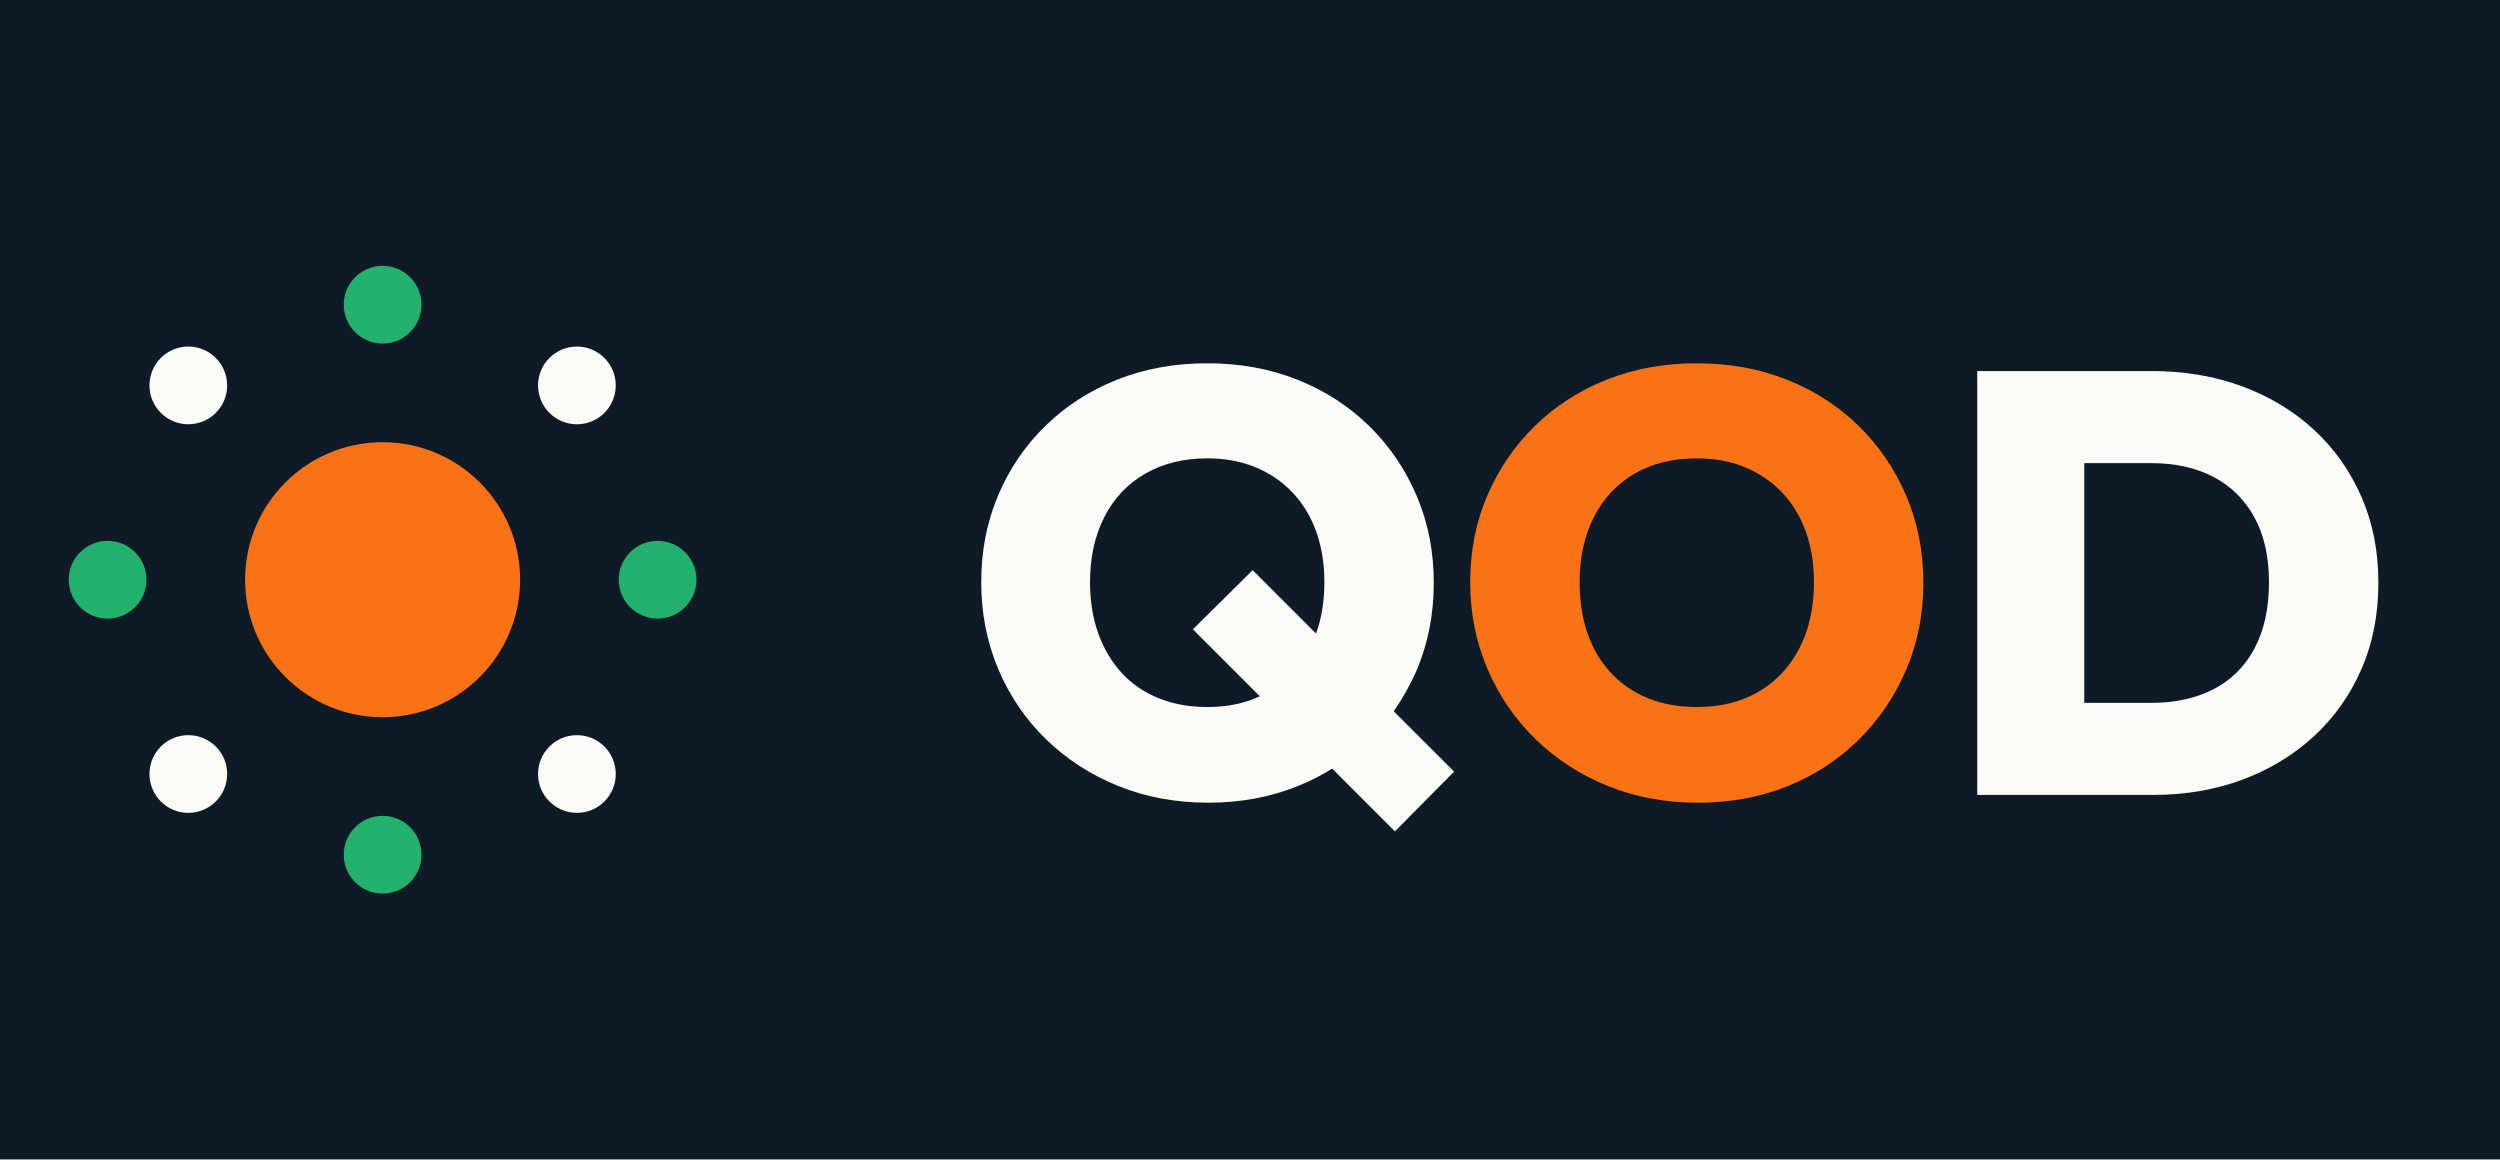
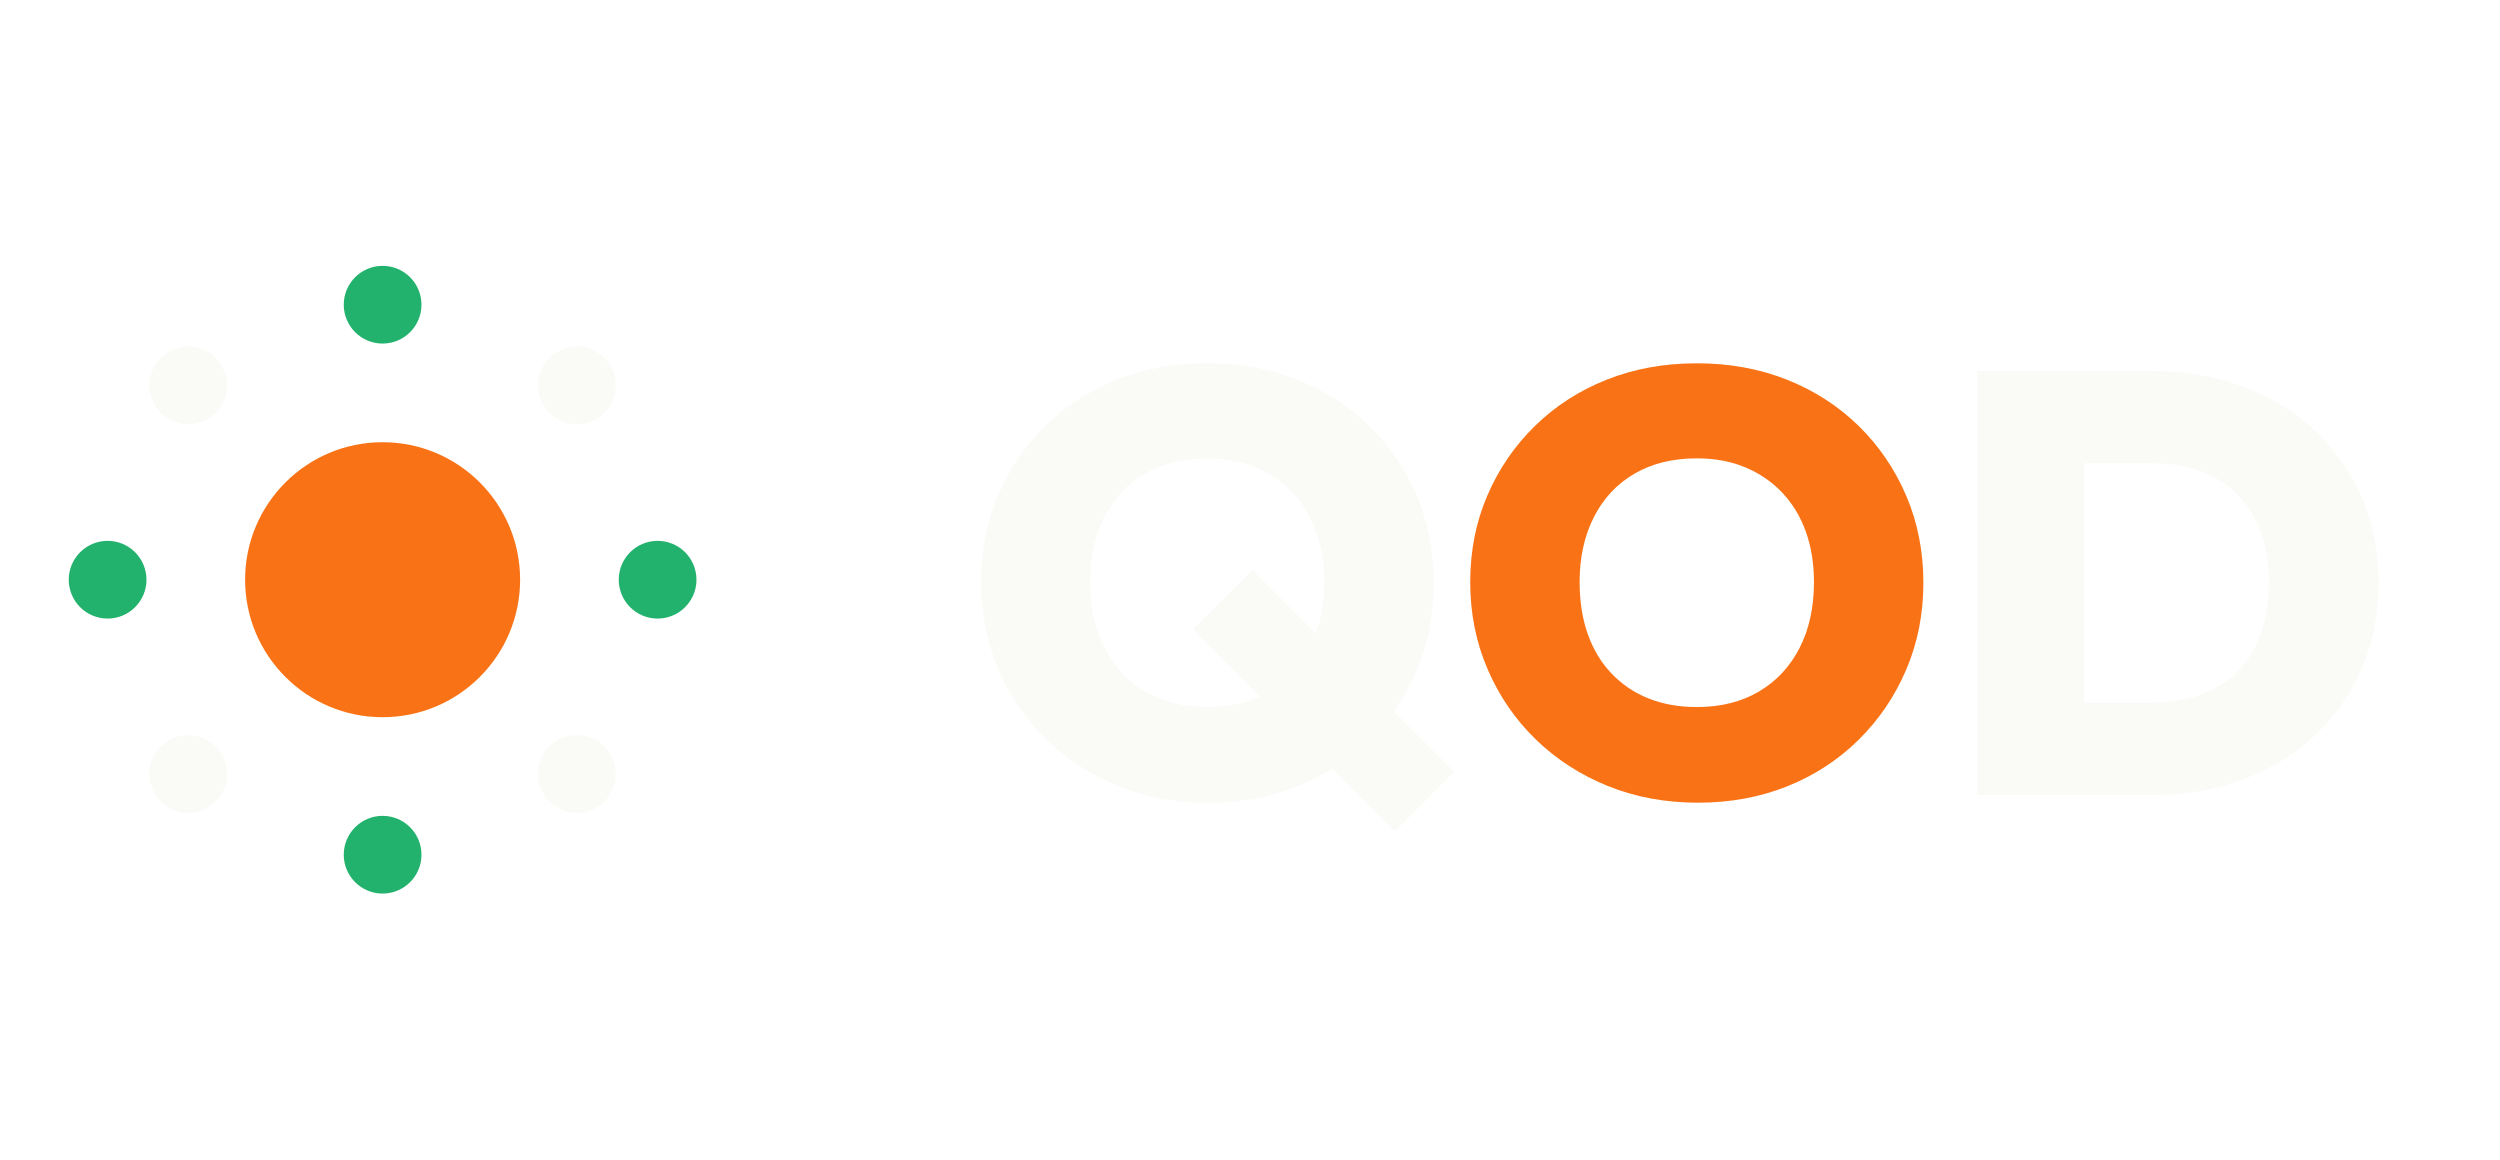
<svg xmlns="http://www.w3.org/2000/svg" width="276" height="128" viewBox="0 0 276 128">
-   <rect width="100%" height="100%" fill="#0E1B26" />
  <g transform="translate(0,21.76) scale(0.66)">
    <circle cx="64" cy="64" r="23" fill="#F97316" />
    <circle cx="64.0" cy="18.0" r="6.5" fill="#23B26D" />
    <circle cx="96.5" cy="31.5" r="6.5" fill="#FAFAF7" />
    <circle cx="110.0" cy="64.0" r="6.5" fill="#23B26D" />
    <circle cx="96.5" cy="96.5" r="6.5" fill="#FAFAF7" />
    <circle cx="64.0" cy="110.0" r="6.5" fill="#23B26D" />
    <circle cx="31.5" cy="96.5" r="6.5" fill="#FAFAF7" />
    <circle cx="18.0" cy="64.0" r="6.5" fill="#23B26D" />
    <circle cx="31.5" cy="31.5" r="6.5" fill="#FAFAF7" />
  </g>
  <g transform="translate(106.48,0)">
    <path fill="#FAFAF7" transform="translate(0.00,87.76) scale(0.066,-0.066)" d="M408 -13Q326 -13 257.0 15.0Q188 43 136.5 93.0Q85 143 56.5 210.5Q28 278 28.0 356.0Q28 434 56.0 500.5Q84 567 135.0 617.0Q186 667 255.0 694.5Q324 722 406.0 722.0Q488 722 557.0 694.5Q626 667 677.0 617.0Q728 567 756.5 500.0Q785 433 785.0 355.0Q785 277 757 210Q741 173 718 140L819 39L720 -61L615 44Q588 27 558 15Q489 -13 408 -13ZM406 147Q456 147 494 165L382 277L482 376L588 270Q602 308 602 356Q602 402 588.5 440.0Q575 478 549.0 505.5Q523 533 487.0 548.0Q451 563 406 563Q347 563 302.5 537.5Q258 512 234.0 465.0Q210 418 210 356Q210 308 224.0 269.5Q238 231 263.5 203.5Q289 176 325.5 161.5Q362 147 406 147Z" />
    <path fill="#F97316" transform="translate(54.05,87.76) scale(0.066,-0.066)" d="M408 -13Q326 -13 257.0 15.0Q188 43 136.5 93.0Q85 143 56.0 210.5Q27 278 27 356Q27 434 55.5 500.5Q84 567 135.0 617.0Q186 667 255.0 694.5Q324 722 406 722Q488 722 557.0 694.5Q626 667 677.0 617.0Q728 567 756.5 500.0Q785 433 785 355Q785 277 756.5 210.0Q728 143 677.0 92.5Q626 42 557.5 14.5Q489 -13 408 -13ZM406 147Q466 147 510.0 173.0Q554 199 578.0 246.0Q602 293 602 356Q602 402 588.5 440.0Q575 478 549.0 505.5Q523 533 487.0 548.0Q451 563 406 563Q346 563 302.0 537.5Q258 512 234.0 465.0Q210 418 210 356Q210 308 223.5 269.5Q237 231 263.0 203.5Q289 176 325.0 161.5Q361 147 406 147Z" />
    <path fill="#FAFAF7" transform="translate(107.65,87.76) scale(0.066,-0.066)" d="M63 0V709H355Q437 709 506.0 683.5Q575 658 626.0 611.0Q677 564 705.5 499.0Q734 434 734 355Q734 275 705.5 210.0Q677 145 626.0 98.0Q575 51 506.5 25.5Q438 0 357 0ZM242 555V154H354Q414 154 458.5 177.0Q503 200 527.0 245.5Q551 291 551 356Q551 420 526.5 464.5Q502 509 458.0 532.0Q414 555 354 555Z" />
  </g>
</svg>
